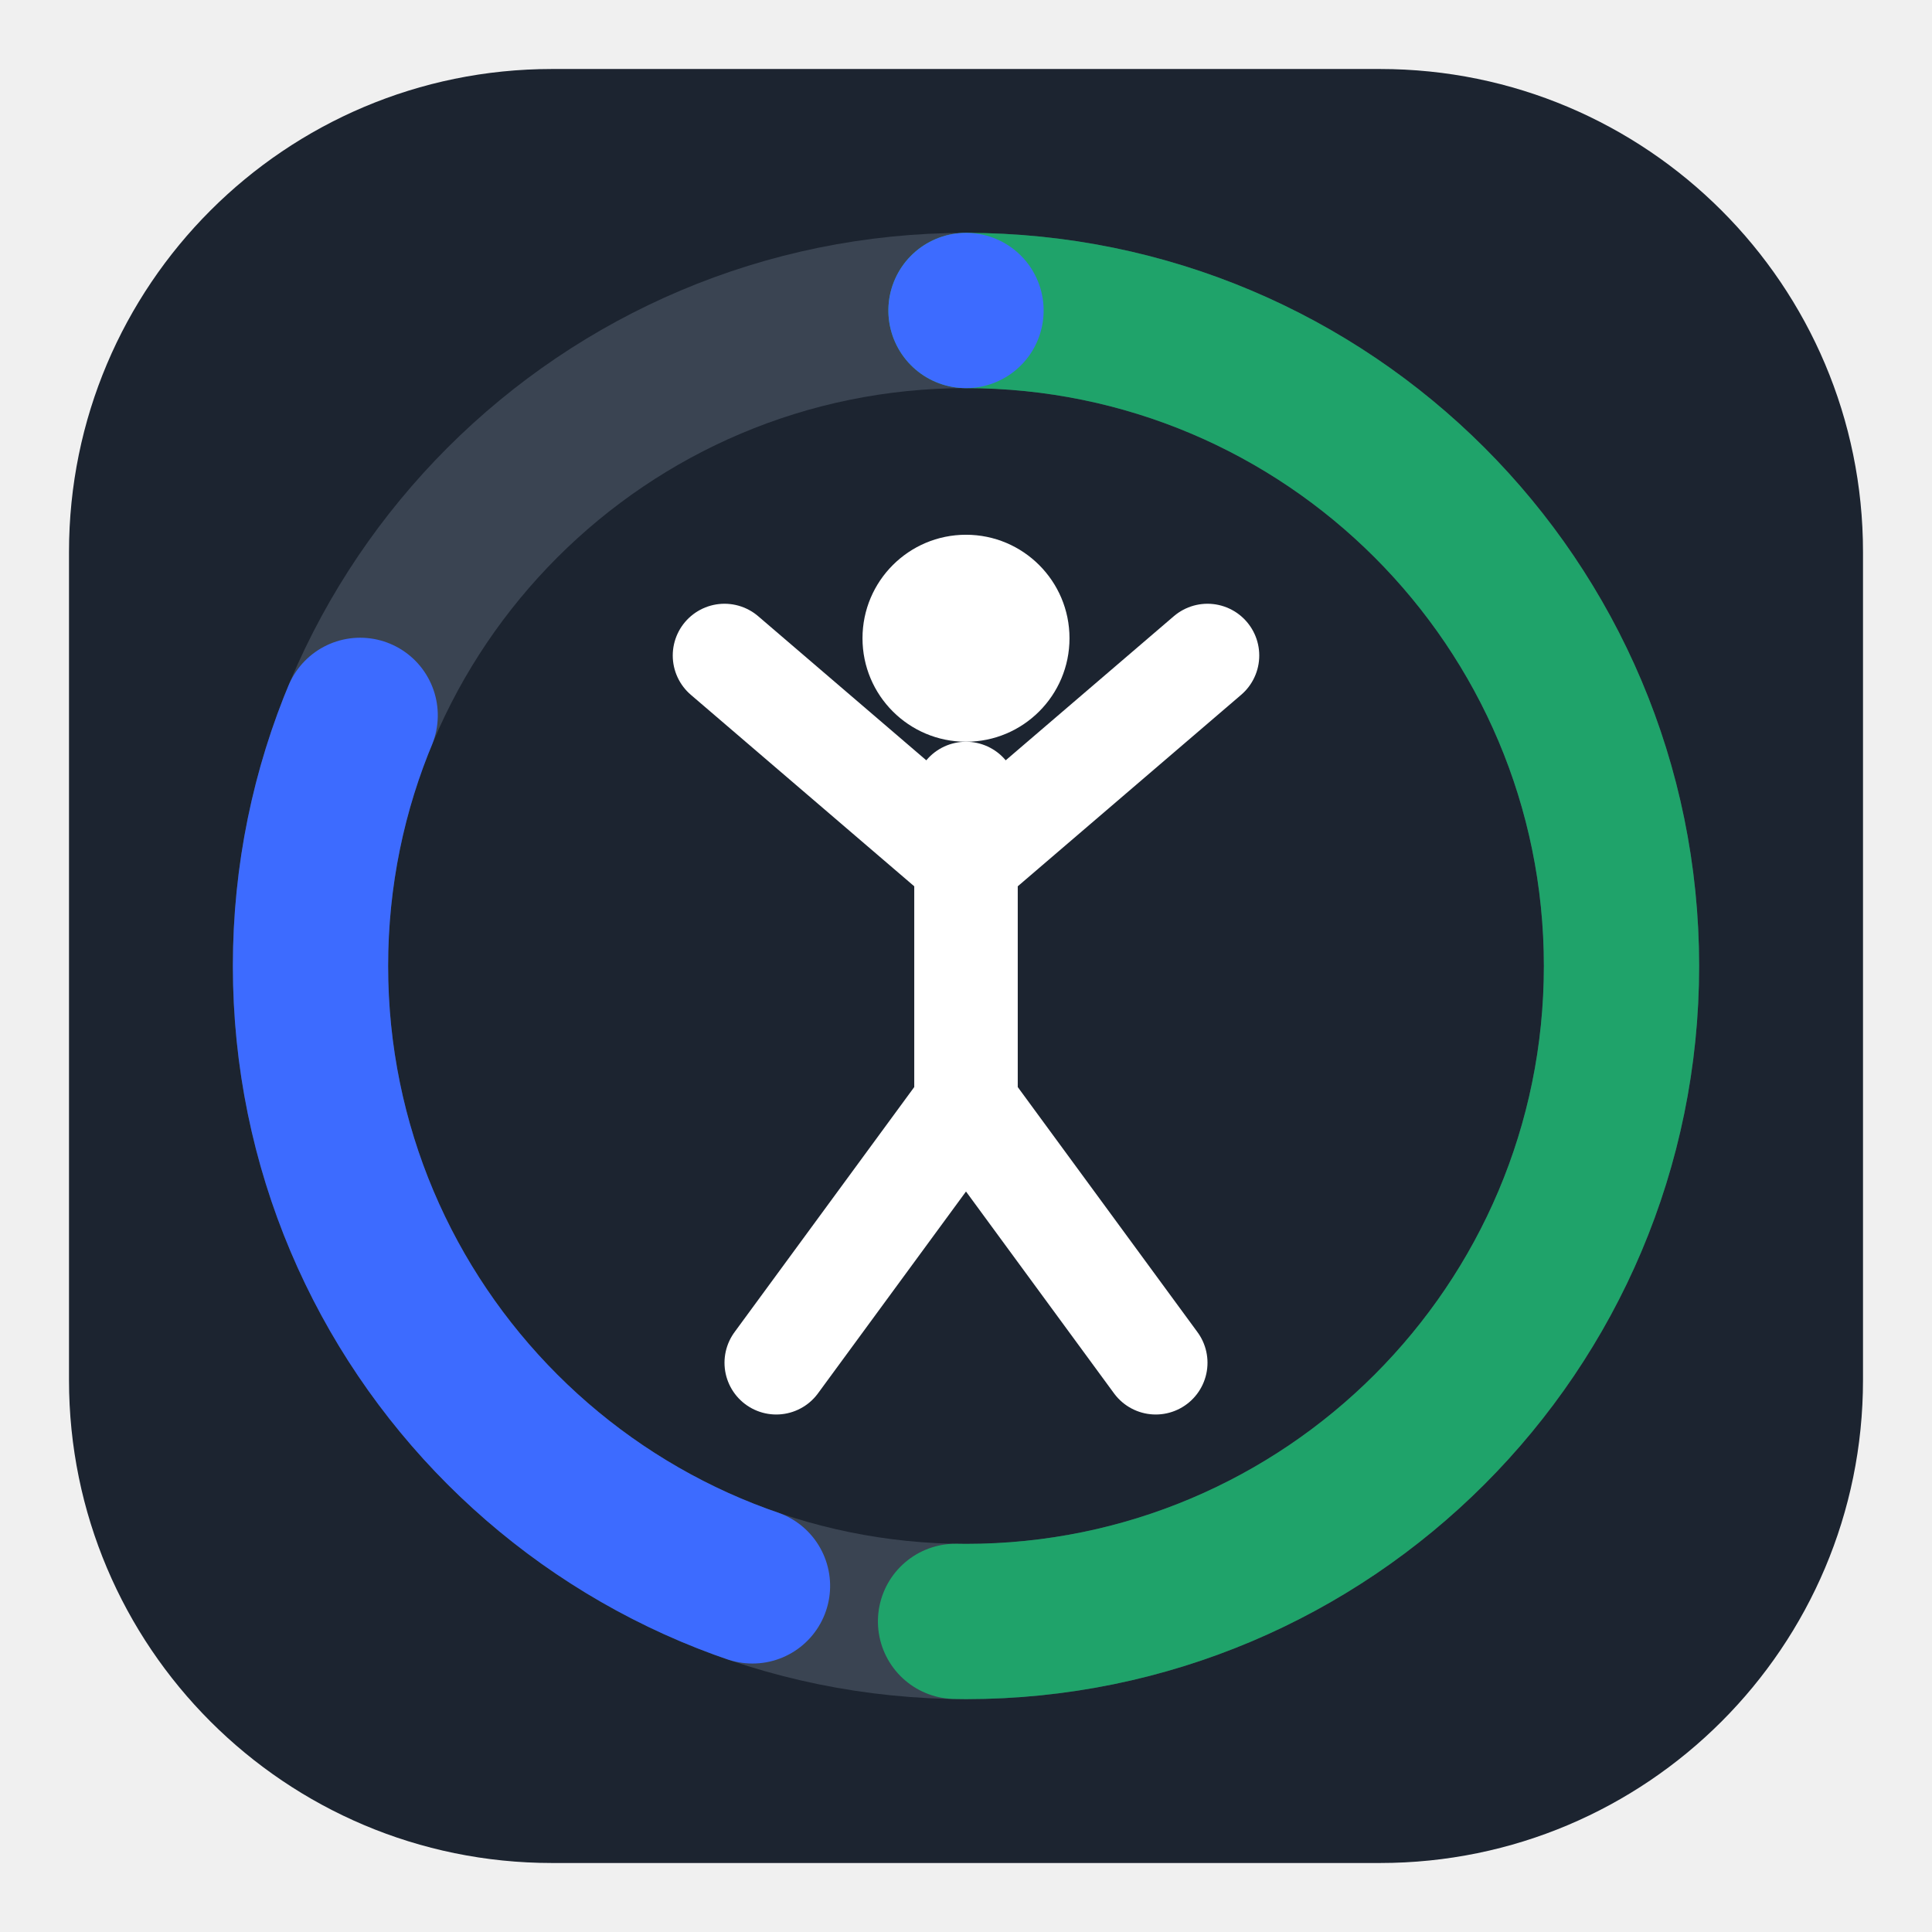
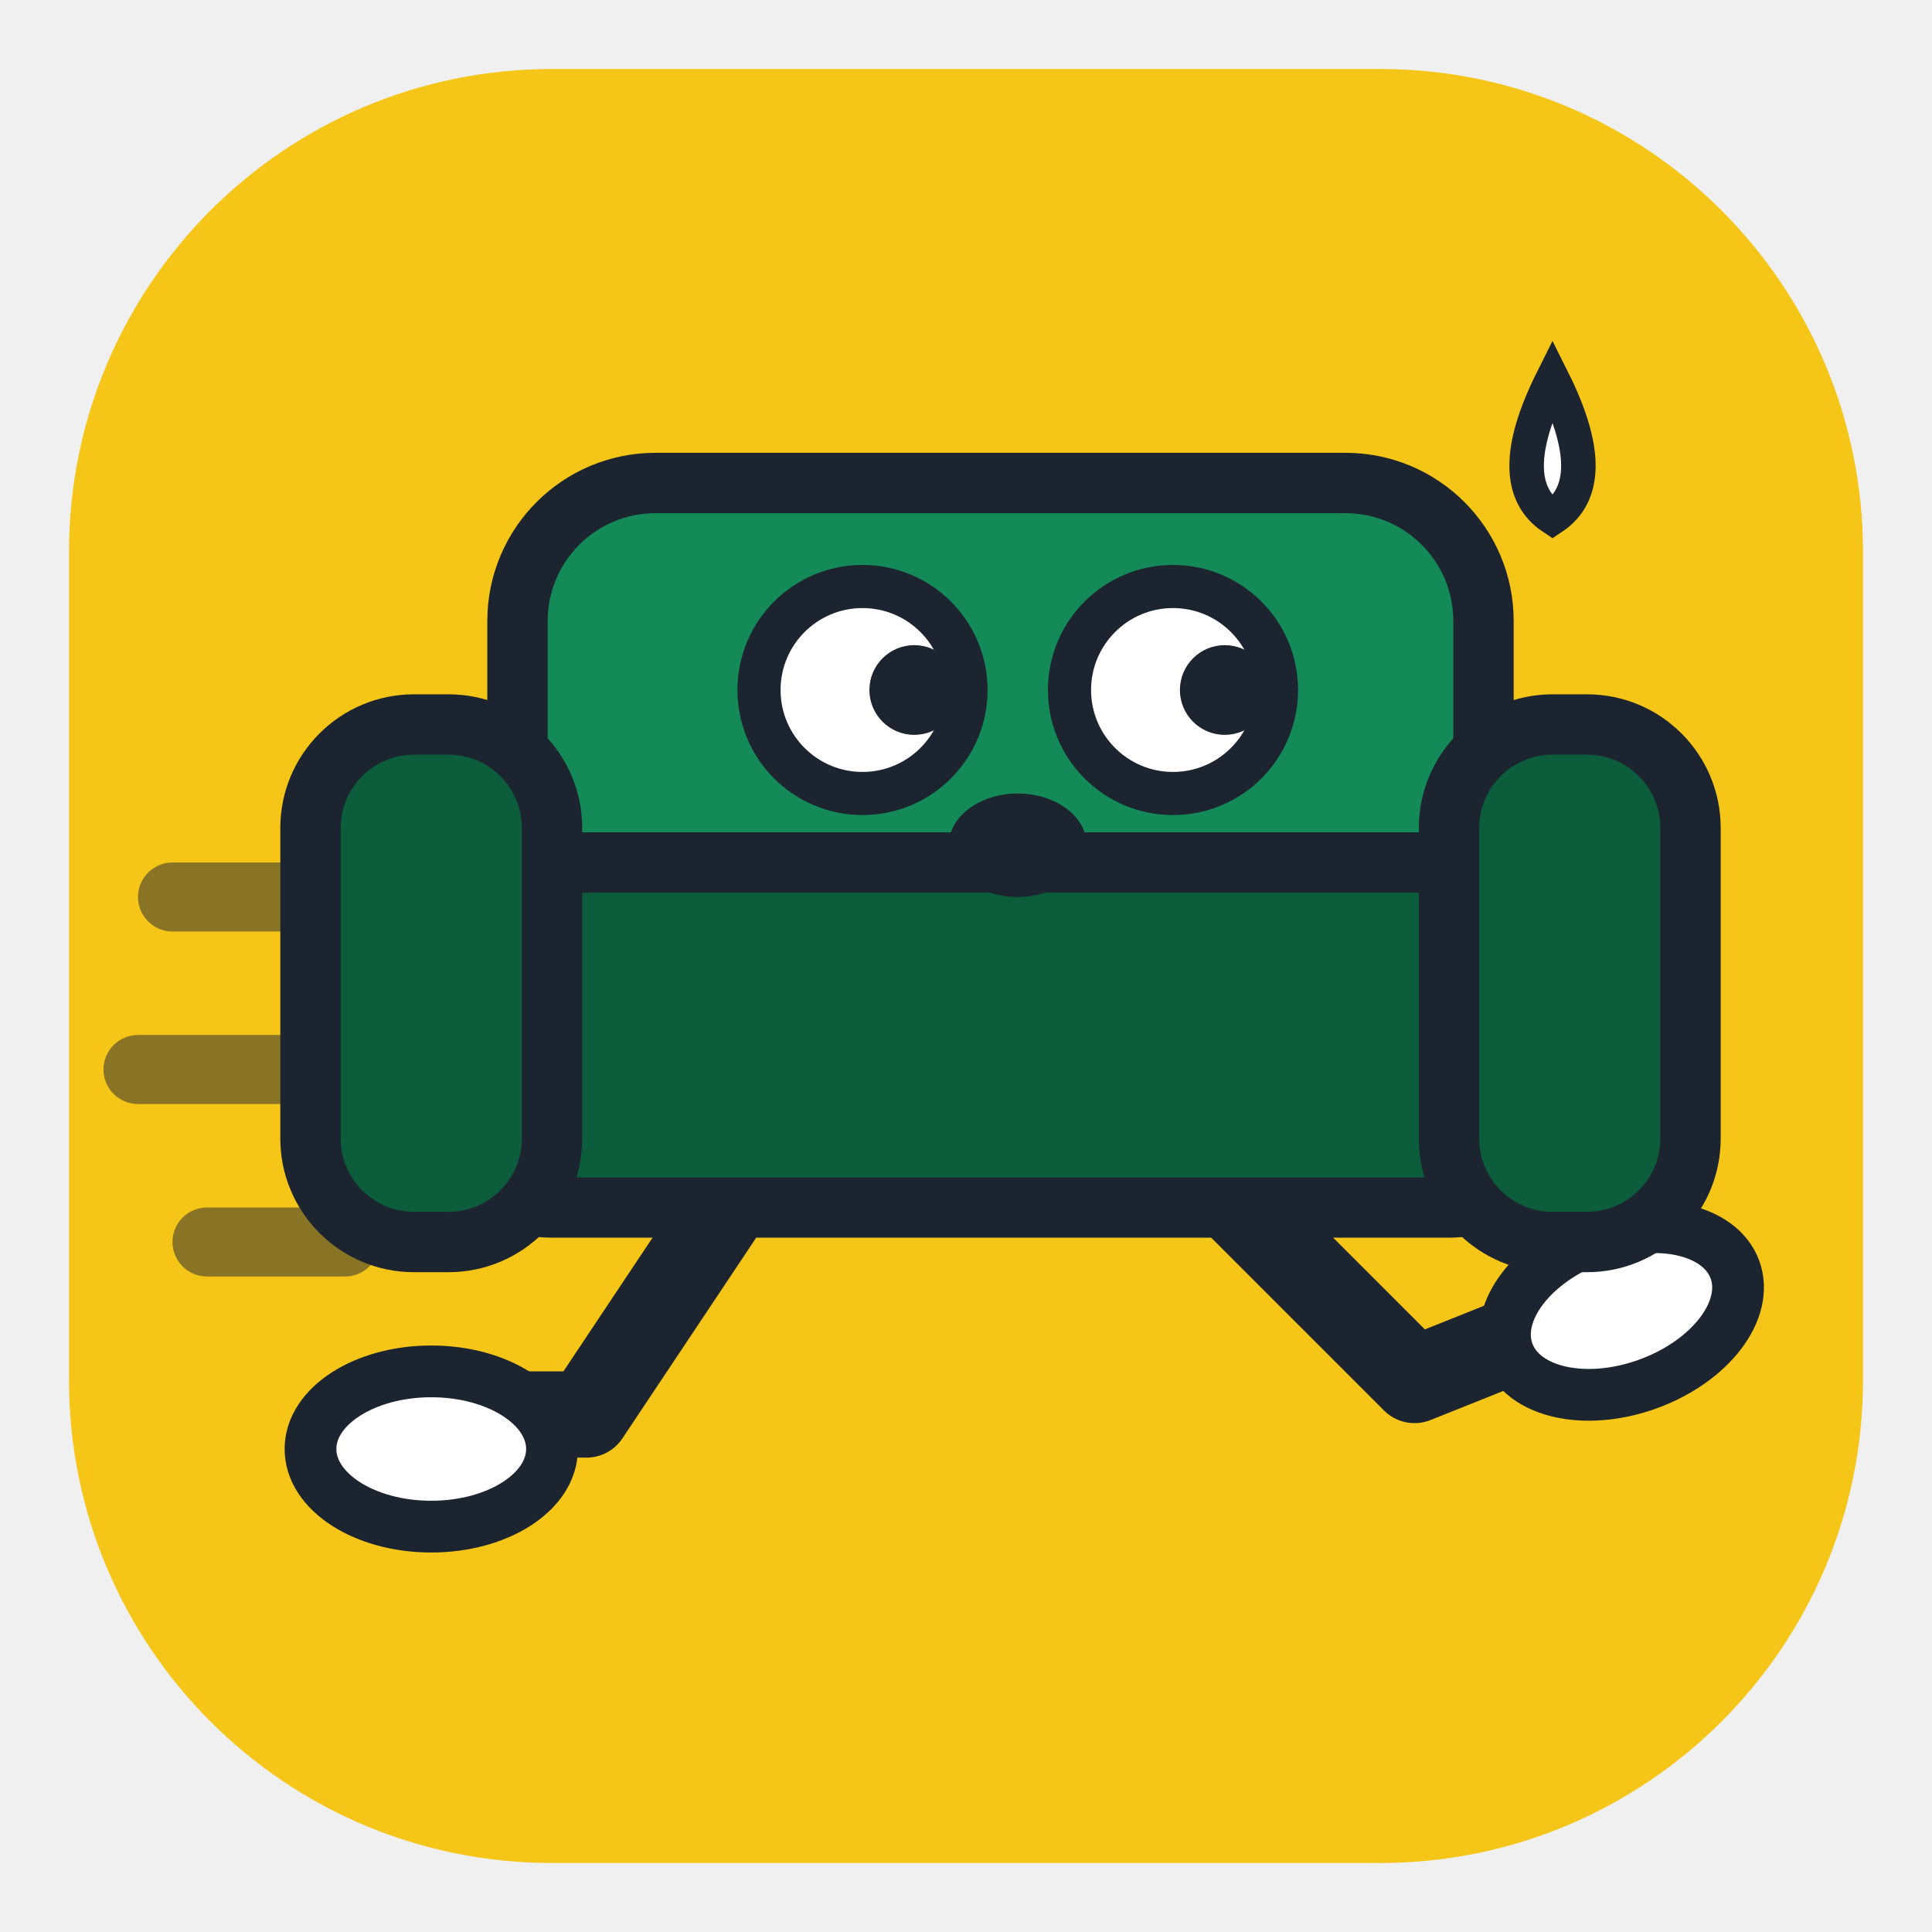
<svg xmlns="http://www.w3.org/2000/svg" width="112" height="112" viewBox="0 0 112 112" role="img" aria-label="RepRiot">
-   <rect x="4" y="4" width="104" height="104" rx="28" fill="#1C2430" />
-   <circle cx="56" cy="56" r="38" fill="none" stroke="#3A4452" stroke-width="9" />
-   <circle cx="56" cy="56" r="38" fill="none" stroke="#1FA36A" stroke-width="9" stroke-linecap="round" stroke-dasharray="120 239" transform="rotate(-90 56 56)" />
-   <circle cx="56" cy="56" r="38" fill="none" stroke="#3D6BFF" stroke-width="9" stroke-linecap="round" stroke-dasharray="0 132 62 239" transform="rotate(-90 56 56)" />
-   <g stroke="#fff" stroke-width="6" stroke-linecap="round" stroke-linejoin="round" fill="none">
-     <path d="M56 46 V64 M56 50 L42 38 M56 50 L70 38 M56 64 L45 79 M56 64 L67 79" />
+   <rect x="4" y="4" width="104" height="104" rx="28" fill="#F5C518" />
+   <path d="M10 52 h10 M8 62 h12 M12 72 h8" stroke="#1C2430" stroke-width="4" stroke-linecap="round" opacity=".5" />
+   <g stroke="#1C2430" stroke-width="5" stroke-linecap="round" stroke-linejoin="round" fill="none">
+     <path d="M42 70 L34 82 L26 82" />
+     <path d="M72 70 L82 80 L92 76" />
  </g>
-   <circle cx="56" cy="37" r="6" fill="#fff" />
+   <ellipse cx="25" cy="84" rx="7" ry="4.5" fill="#fff" stroke="#1C2430" stroke-width="3" />
+   <ellipse cx="94" cy="76" rx="7" ry="4.5" fill="#fff" stroke="#1C2430" stroke-width="3" transform="rotate(-20 94 76)" />
+   <g stroke="#1C2430" stroke-width="3.5" stroke-linejoin="round">
+     <rect x="30" y="28" width="56" height="26" rx="8" fill="#138A57" />
+     <rect x="26" y="50" width="64" height="20" rx="6" fill="#0B5D3B" />
+     <rect x="18" y="42" width="14" height="30" rx="6" fill="#0B5D3B" />
+     <rect x="84" y="42" width="14" height="30" rx="6" fill="#0B5D3B" />
+   </g>
+   <circle cx="50" cy="40" r="6" fill="#fff" stroke="#1C2430" stroke-width="2.5" />
+   <circle cx="68" cy="40" r="6" fill="#fff" stroke="#1C2430" stroke-width="2.5" />
+   <circle cx="53" cy="40" r="2.6" fill="#1C2430" />
+   <circle cx="71" cy="40" r="2.6" fill="#1C2430" />
+   <ellipse cx="59" cy="49" rx="4" ry="3" fill="#1C2430" />
+   <path d="M90 22 q3 6 0 8 q-3 -2 0 -8 Z" fill="#fff" stroke="#1C2430" stroke-width="2" />
</svg>
